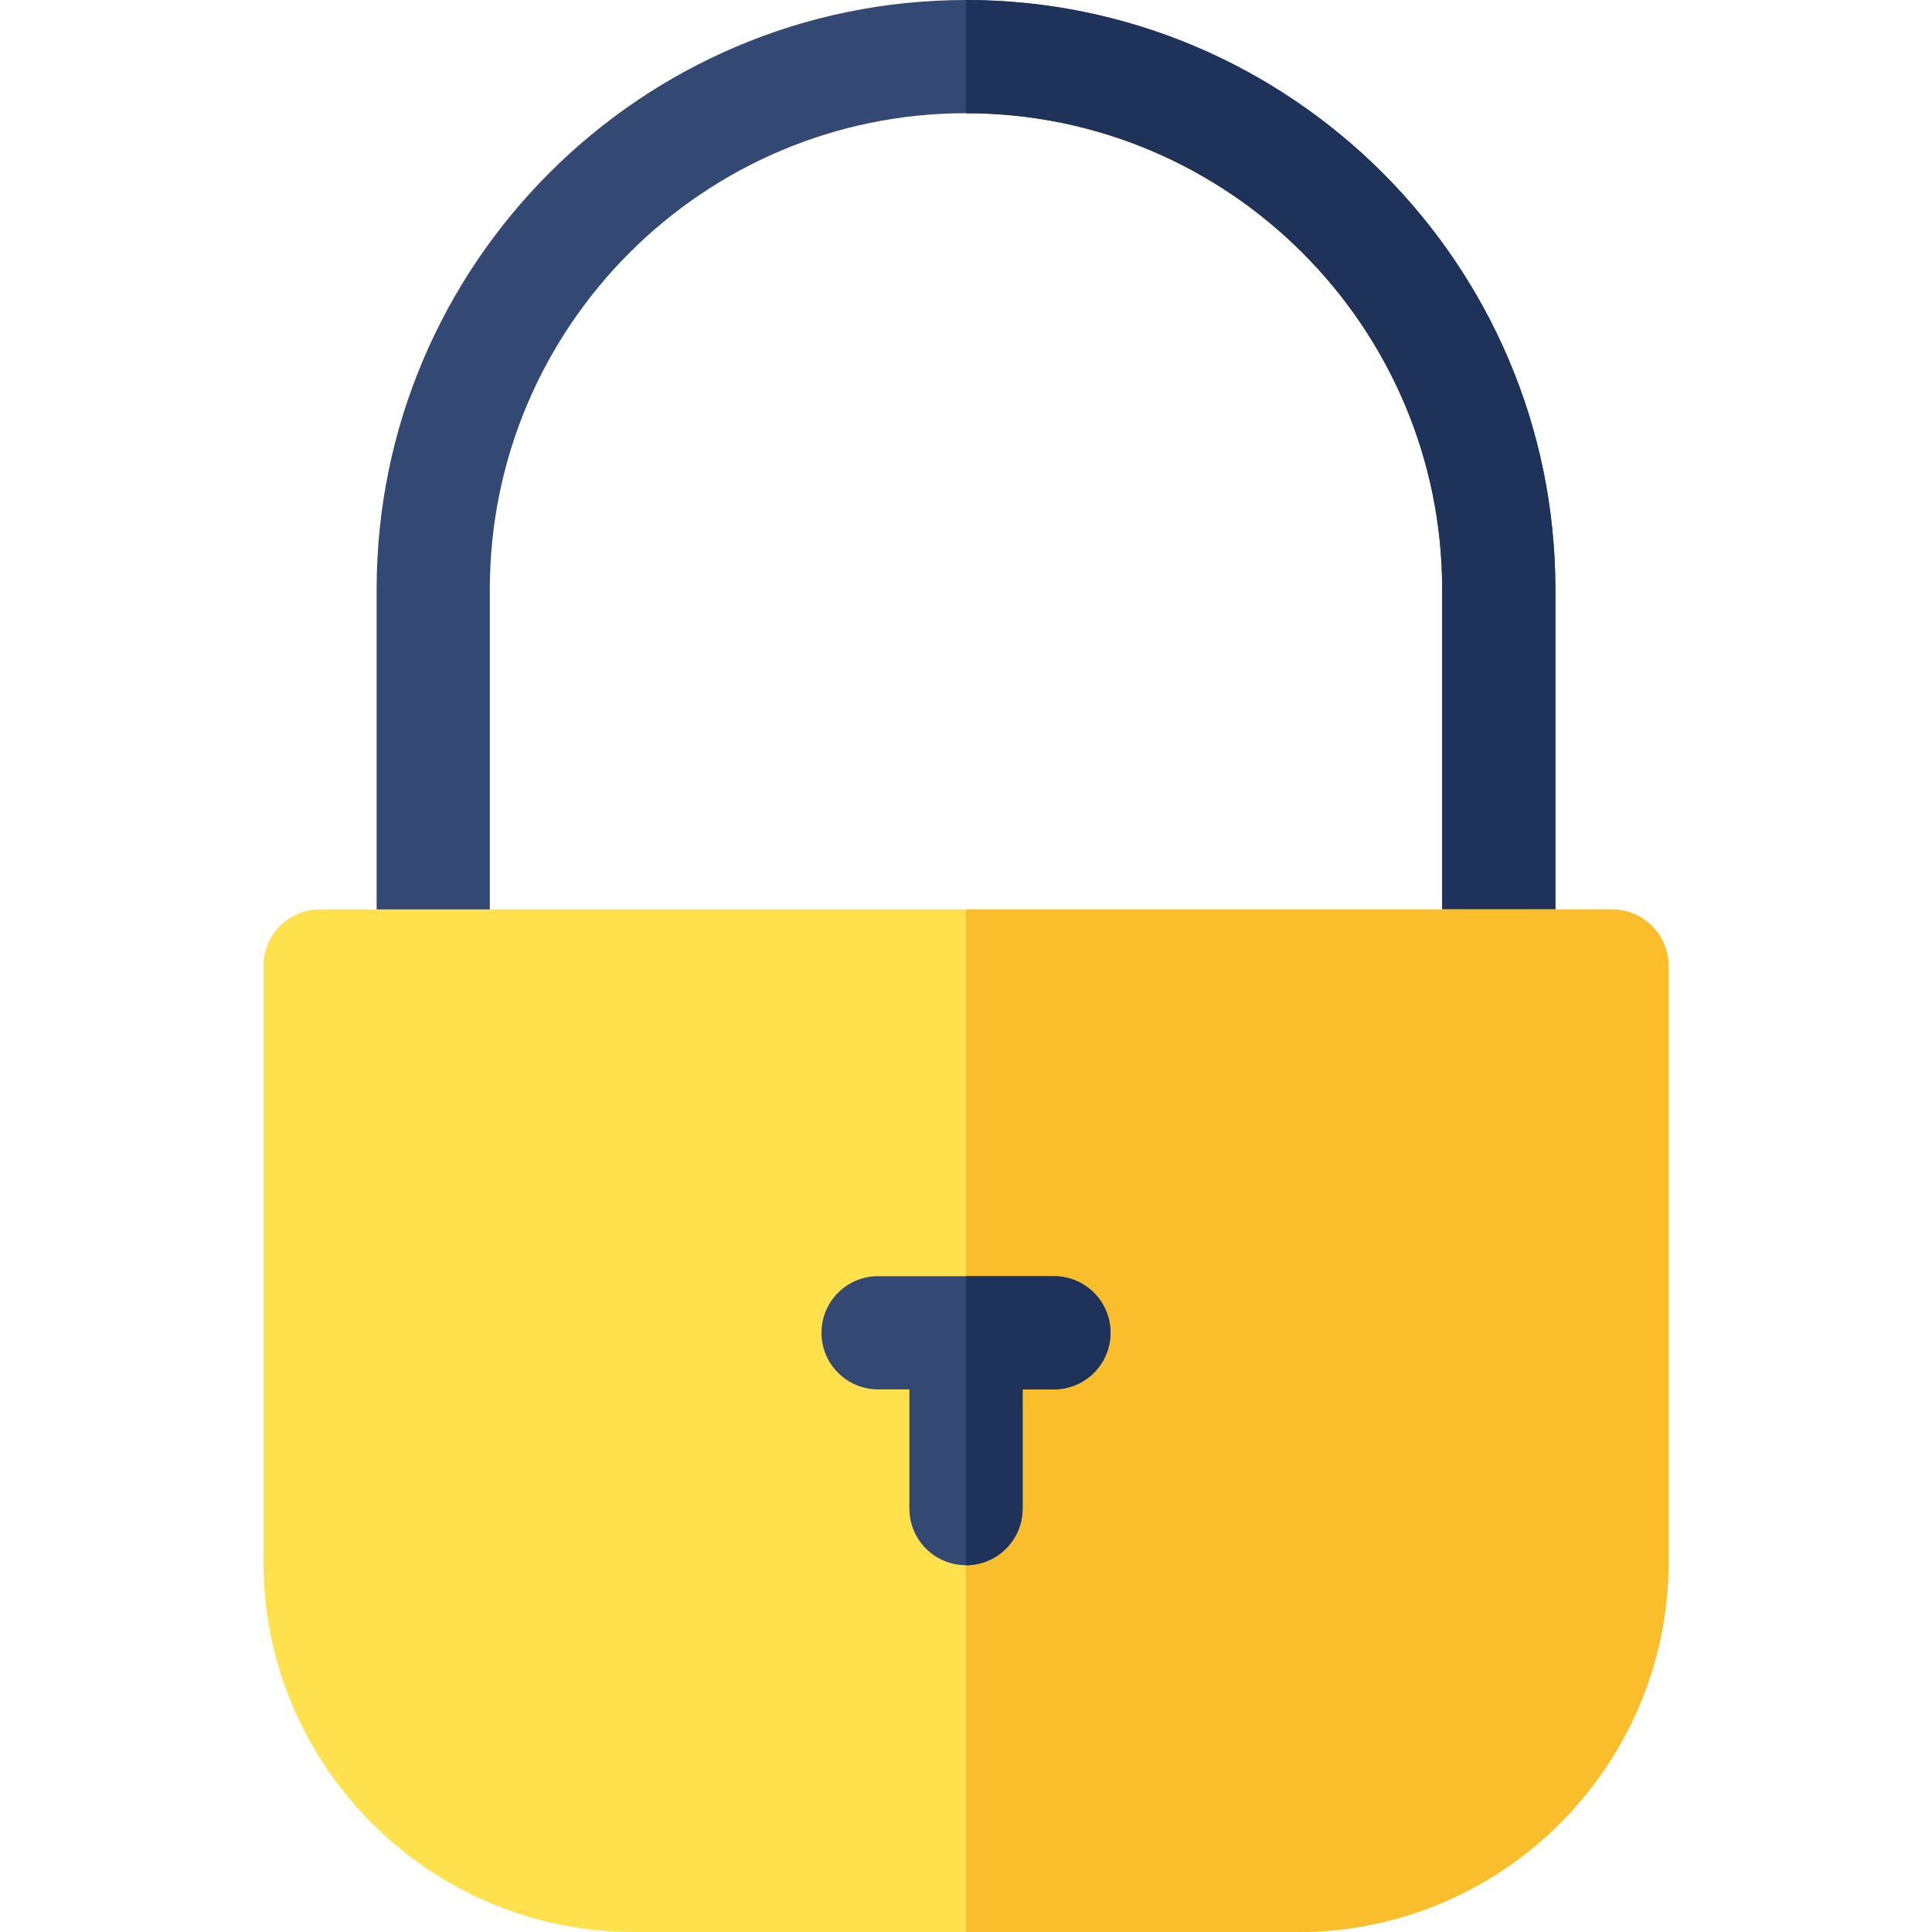
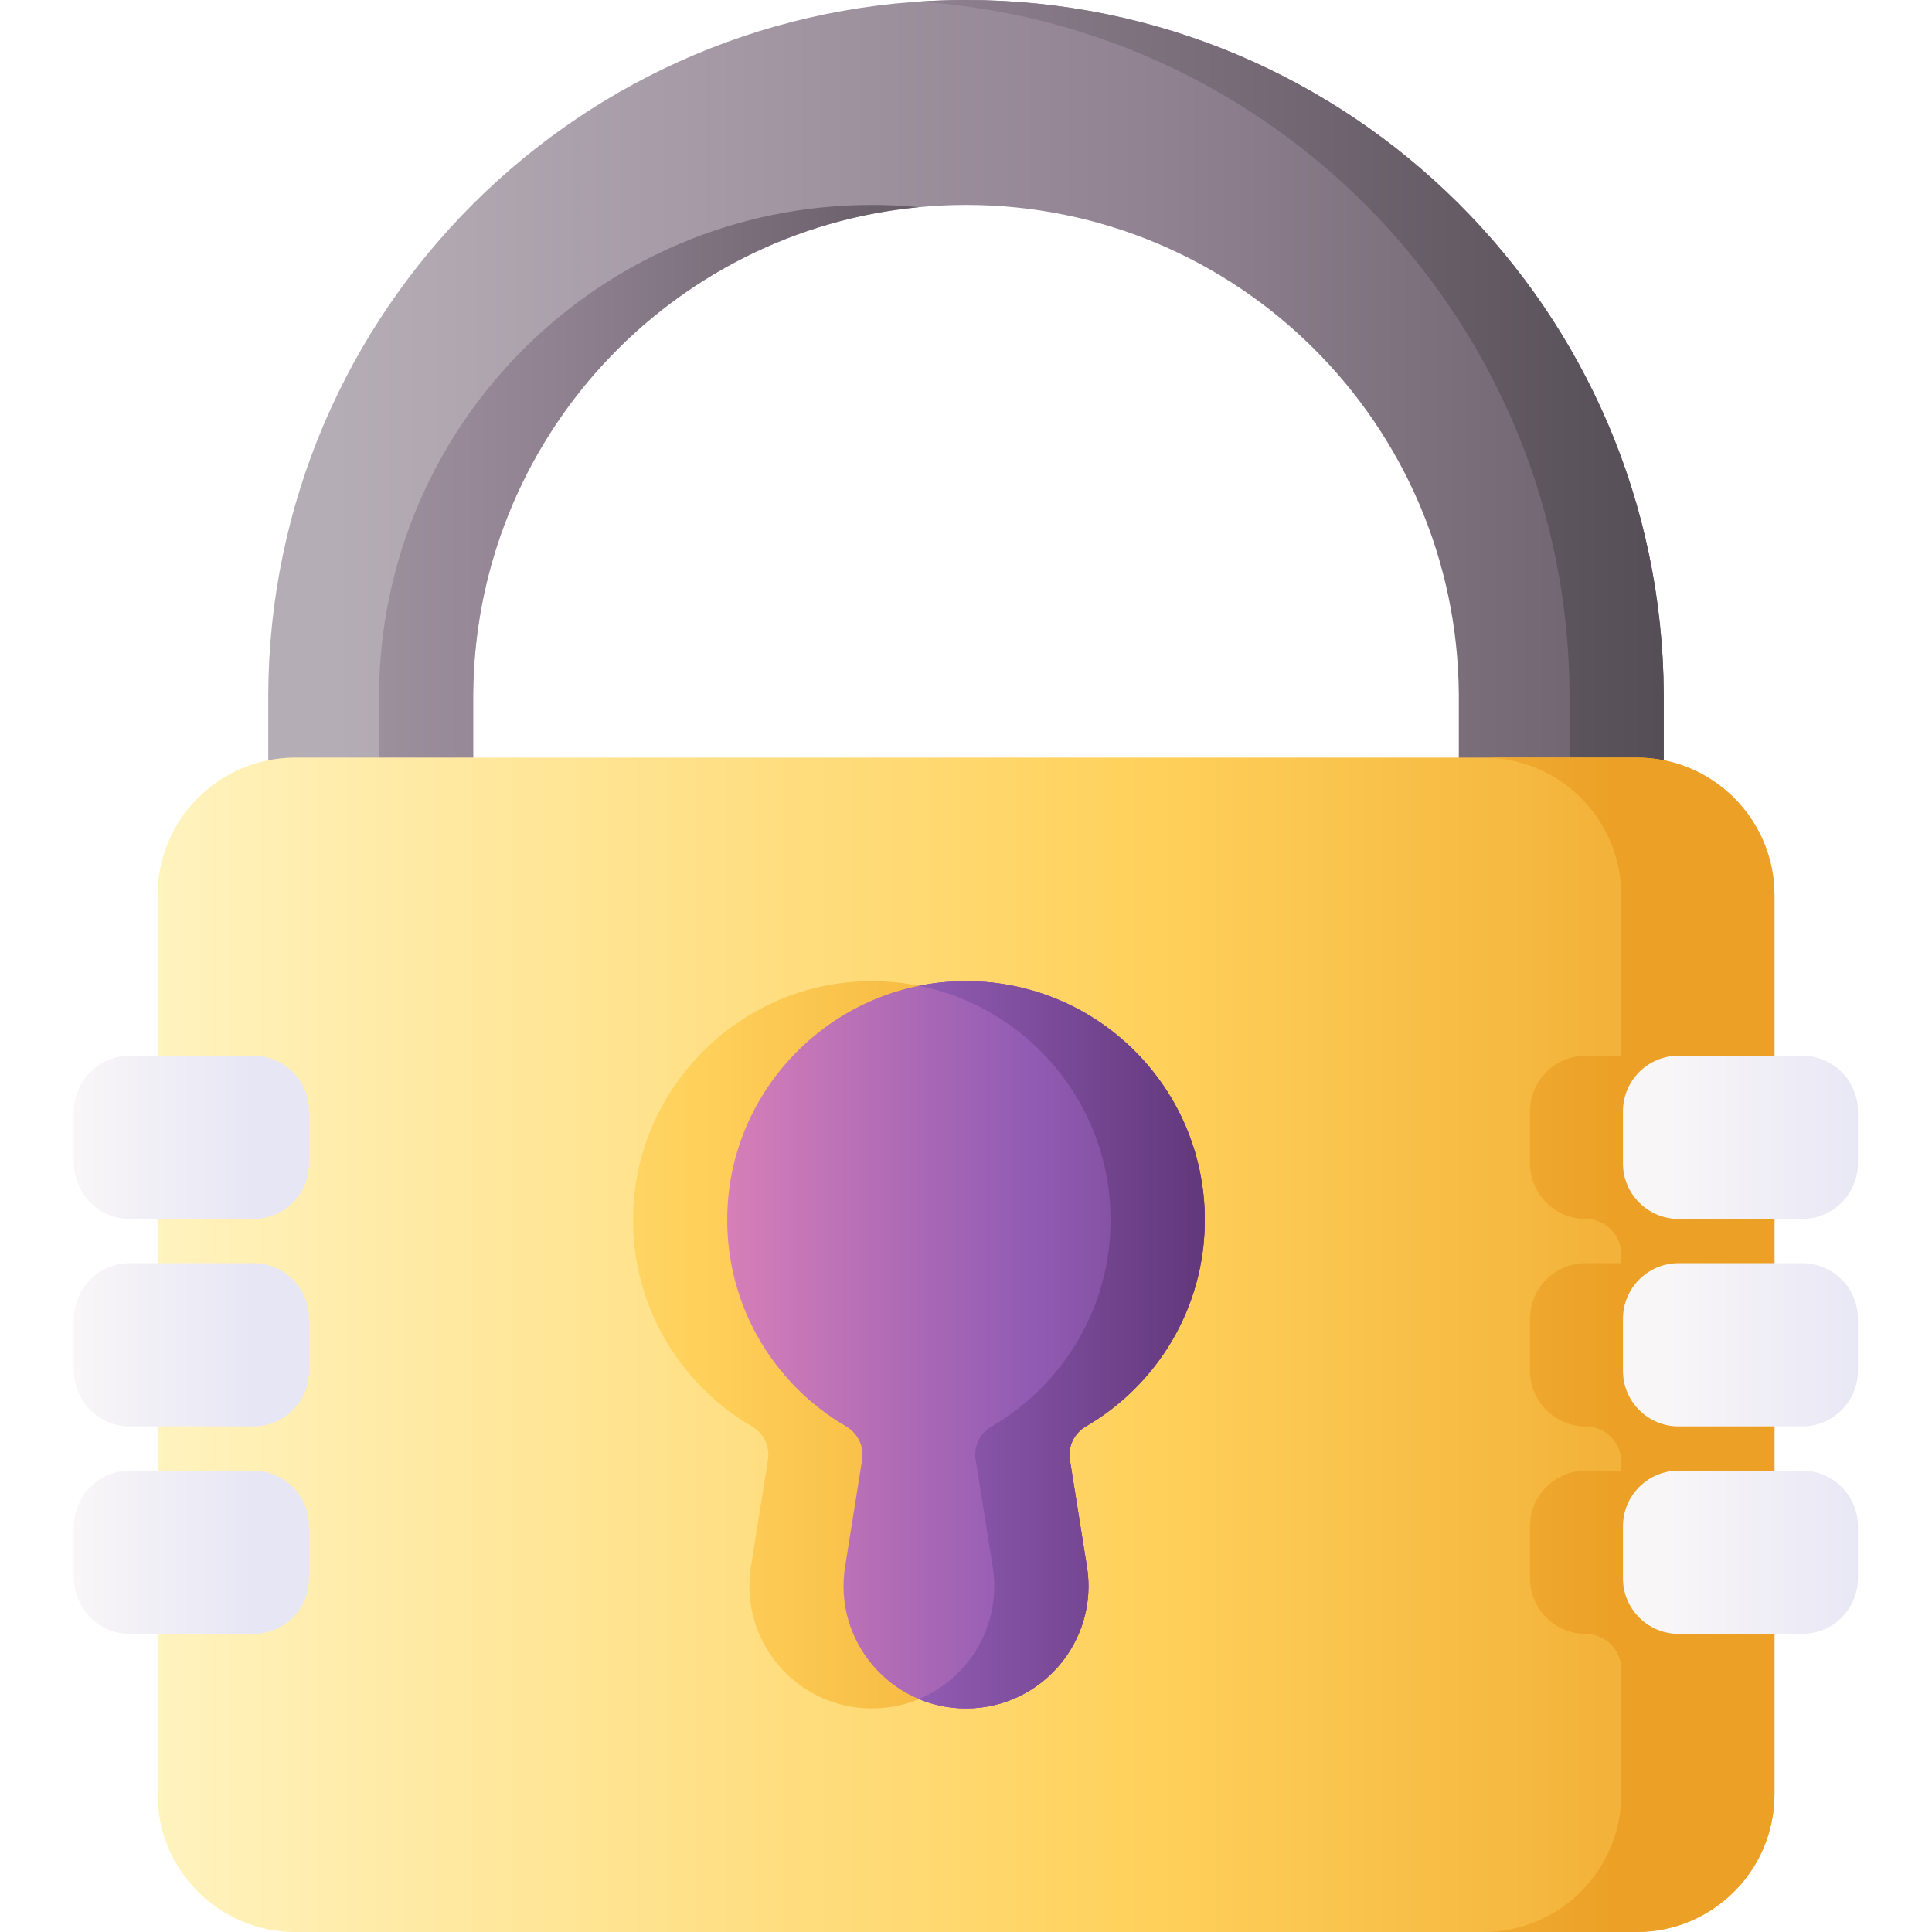
- <svg xmlns="http://www.w3.org/2000/svg" id="Capa_1" enable-background="new 0 0 512 512" height="512" viewBox="0 0 512 512" width="512">
+ <svg xmlns="http://www.w3.org/2000/svg" xmlns:xlink="http://www.w3.org/1999/xlink" id="Capa_1" enable-background="new 0 0 510 510" height="512" viewBox="0 0 510 510" width="512">
+   <linearGradient id="lg1">
+     <stop offset="0" stop-color="#b5adb6" />
+     <stop offset=".511" stop-color="#918291" />
+     <stop offset="1" stop-color="#554e56" />
+   </linearGradient>
+   <linearGradient id="SVGID_1_" gradientUnits="userSpaceOnUse" x1="88" x2="512.848" xlink:href="#lg1" y1="122.5" y2="122.5" />
+   <linearGradient id="SVGID_2_" gradientUnits="userSpaceOnUse" x1="24" x2="438.174" xlink:href="#lg1" y1="122.5" y2="122.5" />
+   <linearGradient id="SVGID_3_" gradientUnits="userSpaceOnUse" x1="5" x2="279.711" xlink:href="#lg1" y1="149.549" y2="149.549" />
+   <linearGradient id="lg2">
+     <stop offset="0" stop-color="#fff3be" />
+     <stop offset=".573" stop-color="#ffd15b" />
+     <stop offset="1" stop-color="#eca026" />
+   </linearGradient>
+   <linearGradient id="SVGID_4_" gradientUnits="userSpaceOnUse" x1="41.586" x2="498.001" xlink:href="#lg2" y1="354.992" y2="354.992" />
+   <linearGradient id="SVGID_5_" gradientUnits="userSpaceOnUse" x1="86" x2="425.912" xlink:href="#lg2" y1="354.992" y2="354.992" />
+   <linearGradient id="lg3">
+     <stop offset="0" stop-color="#f8f6f7" />
+     <stop offset=".179" stop-color="#f8f6f7" />
+     <stop offset="1" stop-color="#e7e6f5" />
+   </linearGradient>
+   <linearGradient id="SVGID_6_" gradientUnits="userSpaceOnUse" x1="428.421" x2="494.738" xlink:href="#lg3" y1="300.225" y2="300.225" />
+   <linearGradient id="SVGID_7_" gradientUnits="userSpaceOnUse" x1="428.421" x2="494.738" xlink:href="#lg3" y1="354.992" y2="354.992" />
+   <linearGradient id="SVGID_8_" gradientUnits="userSpaceOnUse" x1="428.421" x2="494.738" xlink:href="#lg3" y1="409.76" y2="409.76" />
+   <linearGradient id="SVGID_9_" gradientUnits="userSpaceOnUse" x1="10" x2="67.009" xlink:href="#lg3" y1="300.225" y2="300.225" />
+   <linearGradient id="SVGID_10_" gradientUnits="userSpaceOnUse" x1="10" x2="67.009" xlink:href="#lg3" y1="354.992" y2="354.992" />
+   <linearGradient id="SVGID_11_" gradientUnits="userSpaceOnUse" x1="10" x2="67.009" xlink:href="#lg3" y1="409.76" y2="409.76" />
+   <linearGradient id="lg4">
+     <stop offset="0" stop-color="#fe93bb" />
+     <stop offset=".559" stop-color="#925cb4" />
+     <stop offset="1" stop-color="#5b3374" />
+   </linearGradient>
+   <linearGradient id="SVGID_12_" gradientUnits="userSpaceOnUse" x1="147" x2="367.581" xlink:href="#lg4" y1="354.992" y2="354.992" />
+   <linearGradient id="SVGID_13_" gradientUnits="userSpaceOnUse" x1="2" x2="318.623" xlink:href="#lg2" y1="354.992" y2="354.992" />
+   <linearGradient id="SVGID_15_" gradientUnits="userSpaceOnUse" x1="129.333" x2="328.189" xlink:href="#lg4" y1="354.991" y2="354.991" />
  <g>
+     <path d="m255 0c-101.43 0-183.703 81.983-184.192 183.298v61.702h54.098v-61.702c.488-71.437 58.542-129.2 130.094-129.2s129.605 57.762 130.094 129.199v61.703h54.098v-61.702c-.489-101.315-82.762-183.298-184.192-183.298z" fill="url(#SVGID_1_)" />
+     <path d="m255 0c-4.179 0-8.322.153-12.432.427 95.635 6.376 171.292 85.731 171.76 182.871v61.702h24.864v-61.702c-.489-101.315-82.762-183.298-184.192-183.298z" fill="url(#SVGID_2_)" />
+     <path d="m242.568 54.693c-4.093-.388-8.238-.594-12.432-.594-71.552 0-129.606 57.762-130.094 129.199v61.702h24.864v-61.702c.459-67.25 51.936-122.373 117.662-128.605z" fill="url(#SVGID_3_)" />
+     <path d="m432.038 510h-354.076c-20.09 0-36.376-16.286-36.376-36.376v-237.264c0-20.09 16.286-36.376 36.376-36.376h354.077c20.09 0 36.376 16.286 36.376 36.376v237.264c-.001 20.09-16.287 36.376-36.377 36.376z" fill="url(#SVGID_4_)" />
+     <path d="m432.038 199.984h-40.432c20.09 0 36.376 16.286 36.376 36.376v42.323h-9.413c-8.108 0-14.681 6.573-14.681 14.681v13.721c0 8.108 6.573 14.681 14.681 14.681 5.199 0 9.413 4.214 9.413 9.413v2.27h-9.413c-8.108 0-14.681 6.573-14.681 14.681v13.721c0 8.108 6.573 14.681 14.681 14.681 5.199 0 9.413 4.214 9.413 9.413v2.27h-9.413c-8.108 0-14.681 6.573-14.681 14.681v13.721c0 8.108 6.573 14.681 14.681 14.681 5.199 0 9.413 4.214 9.413 9.413v32.91c0 20.09-16.286 36.375-36.376 36.375h40.432c20.09 0 36.375-16.286 36.375-36.375v-237.261c.001-20.09-16.285-36.376-36.375-36.376z" fill="url(#SVGID_5_)" />
    <g>
-       <g>
-         <path d="m129.81 248.31v-92.12c0-69.58 56.61-126.19 126.19-126.19s126.19 56.61 126.19 126.19v92.12h30v-92.12c0-86.12-70.07-156.19-156.19-156.19s-156.19 70.07-156.19 156.19v92.12z" fill="#334973" />
-       </g>
-       <path d="m382.19 156.19v92.12h30v-92.12c0-86.12-70.07-156.19-156.19-156.19v30c69.58 0 126.19 56.61 126.19 126.19z" fill="#1f3259" />
+       <path d="m475.758 321.767h-32.656c-8.108 0-14.681-6.573-14.681-14.681v-13.722c0-8.108 6.573-14.681 14.681-14.681h32.656c8.108 0 14.681 6.573 14.681 14.681v13.722c0 8.108-6.573 14.681-14.681 14.681z" fill="url(#SVGID_6_)" />
+       <path d="m475.758 376.534h-32.656c-8.108 0-14.681-6.573-14.681-14.681v-13.722c0-8.108 6.573-14.681 14.681-14.681h32.656c8.108 0 14.681 6.573 14.681 14.681v13.722c0 8.108-6.573 14.681-14.681 14.681z" fill="url(#SVGID_7_)" />
+       <path d="m475.758 431.301h-32.656c-8.108 0-14.681-6.573-14.681-14.681v-13.722c0-8.108 6.573-14.681 14.681-14.681h32.656c8.108 0 14.681 6.573 14.681 14.681v13.722c0 8.108-6.573 14.681-14.681 14.681z" fill="url(#SVGID_8_)" />
    </g>
    <g>
-       <path d="m442.19 256v157.84c0 54.12-44.04 98.16-98.16 98.16h-176.05c-54.13 0-98.17-44.04-98.17-98.16v-157.84c0-8.28 6.72-15 15-15h342.38c8.28 0 15 6.72 15 15z" fill="#ffe14d" />
+       <path d="m66.898 321.767h-32.656c-8.108 0-14.681-6.573-14.681-14.681v-13.722c0-8.108 6.573-14.681 14.681-14.681h32.656c8.108 0 14.681 6.573 14.681 14.681v13.722c0 8.108-6.573 14.681-14.681 14.681z" fill="url(#SVGID_9_)" />
+       <path d="m66.898 376.534h-32.656c-8.108 0-14.681-6.573-14.681-14.681v-13.722c0-8.108 6.573-14.681 14.681-14.681h32.656c8.108 0 14.681 6.573 14.681 14.681v13.722c0 8.108-6.573 14.681-14.681 14.681z" fill="url(#SVGID_10_)" />
+       <path d="m66.898 431.301h-32.656c-8.108 0-14.681-6.573-14.681-14.681v-13.722c0-8.108 6.573-14.681 14.681-14.681h32.656c8.108 0 14.681 6.573 14.681 14.681v13.722c0 8.108-6.573 14.681-14.681 14.681z" fill="url(#SVGID_11_)" />
    </g>
-     <path d="m442.19 256v157.84c0 54.12-44.04 98.16-98.16 98.16h-88.03v-271h171.19c8.28 0 15 6.72 15 15z" fill="#fabe2c" />
-     <path d="m294.3 353.2c0 8.28-6.71 15-15 15h-8.3v31.6c0 8.29-6.72 15-15 15s-15-6.71-15-15v-31.6h-8.3c-8.29 0-15-6.72-15-15 0-8.29 6.71-15 15-15h46.6c8.29 0 15 6.71 15 15z" fill="#334973" />
-     <path d="m294.3 353.2c0 8.28-6.71 15-15 15h-8.3v31.6c0 8.29-6.72 15-15 15v-76.6h23.3c8.29 0 15 6.71 15 15z" fill="#1f3259" />
+     <path d="m318.031 322.031c0-35.8-29.847-64.63-66.015-62.962-32.104 1.481-58.237 27.408-59.954 59.5-1.321 24.693 11.585 46.483 31.252 57.943 3.104 1.809 4.831 5.288 4.266 8.836l-4.498 28.232c-3.127 19.63 12.04 37.405 31.918 37.405 19.878 0 35.045-17.774 31.918-37.405l-4.499-28.239c-.561-3.521 1.124-7.002 4.207-8.794 18.776-10.913 31.405-31.235 31.405-54.516z" fill="url(#SVGID_12_)" />
+     <path d="m293.167 322.031c0-35.8-29.847-64.63-66.015-62.962-32.104 1.481-58.237 27.408-59.954 59.5-1.321 24.693 11.585 46.483 31.252 57.943 3.104 1.809 4.831 5.288 4.266 8.836l-4.498 28.232c-3.127 19.63 12.04 37.405 31.918 37.405 19.878 0 35.045-17.774 31.918-37.405l-4.499-28.239c-.561-3.521 1.124-7.002 4.207-8.794 18.775-10.913 31.405-31.235 31.405-54.516z" fill="url(#SVGID_13_)" />
+     <path d="m318.031 322.031c0-35.8-29.847-64.63-66.015-62.962-32.104 1.481-58.237 27.408-59.954 59.5-1.321 24.693 11.585 46.483 31.252 57.943 3.104 1.809 4.831 5.288 4.266 8.836l-4.498 28.232c-3.127 19.63 12.04 37.405 31.918 37.405 19.878 0 35.045-17.774 31.918-37.405l-4.499-28.239c-.561-3.521 1.124-7.002 4.207-8.794 18.776-10.913 31.405-31.235 31.405-54.516z" fill="url(#SVGID_12_)" />
+     <path d="m286.63 376.55c18.77-10.92 31.4-31.24 31.4-54.52 0-35.8-29.85-64.63-66.01-62.96-3.21.15-6.35.54-9.42 1.16 28.84 5.79 50.57 31.26 50.57 61.8 0 23.28-12.63 43.6-31.41 54.52-3.08 1.79-4.77 5.27-4.21 8.79l4.5 28.24c.28 1.74.41 3.46.41 5.15 0 13.21-8.11 24.87-19.89 29.78 3.81 1.59 8 2.47 12.43 2.47 18.13 0 32.33-14.77 32.33-32.26 0-1.69-.13-3.41-.41-5.14l-4.5-28.24c-.56-3.52 1.12-7 4.21-8.79z" fill="url(#SVGID_15_)" />
  </g>
</svg>
